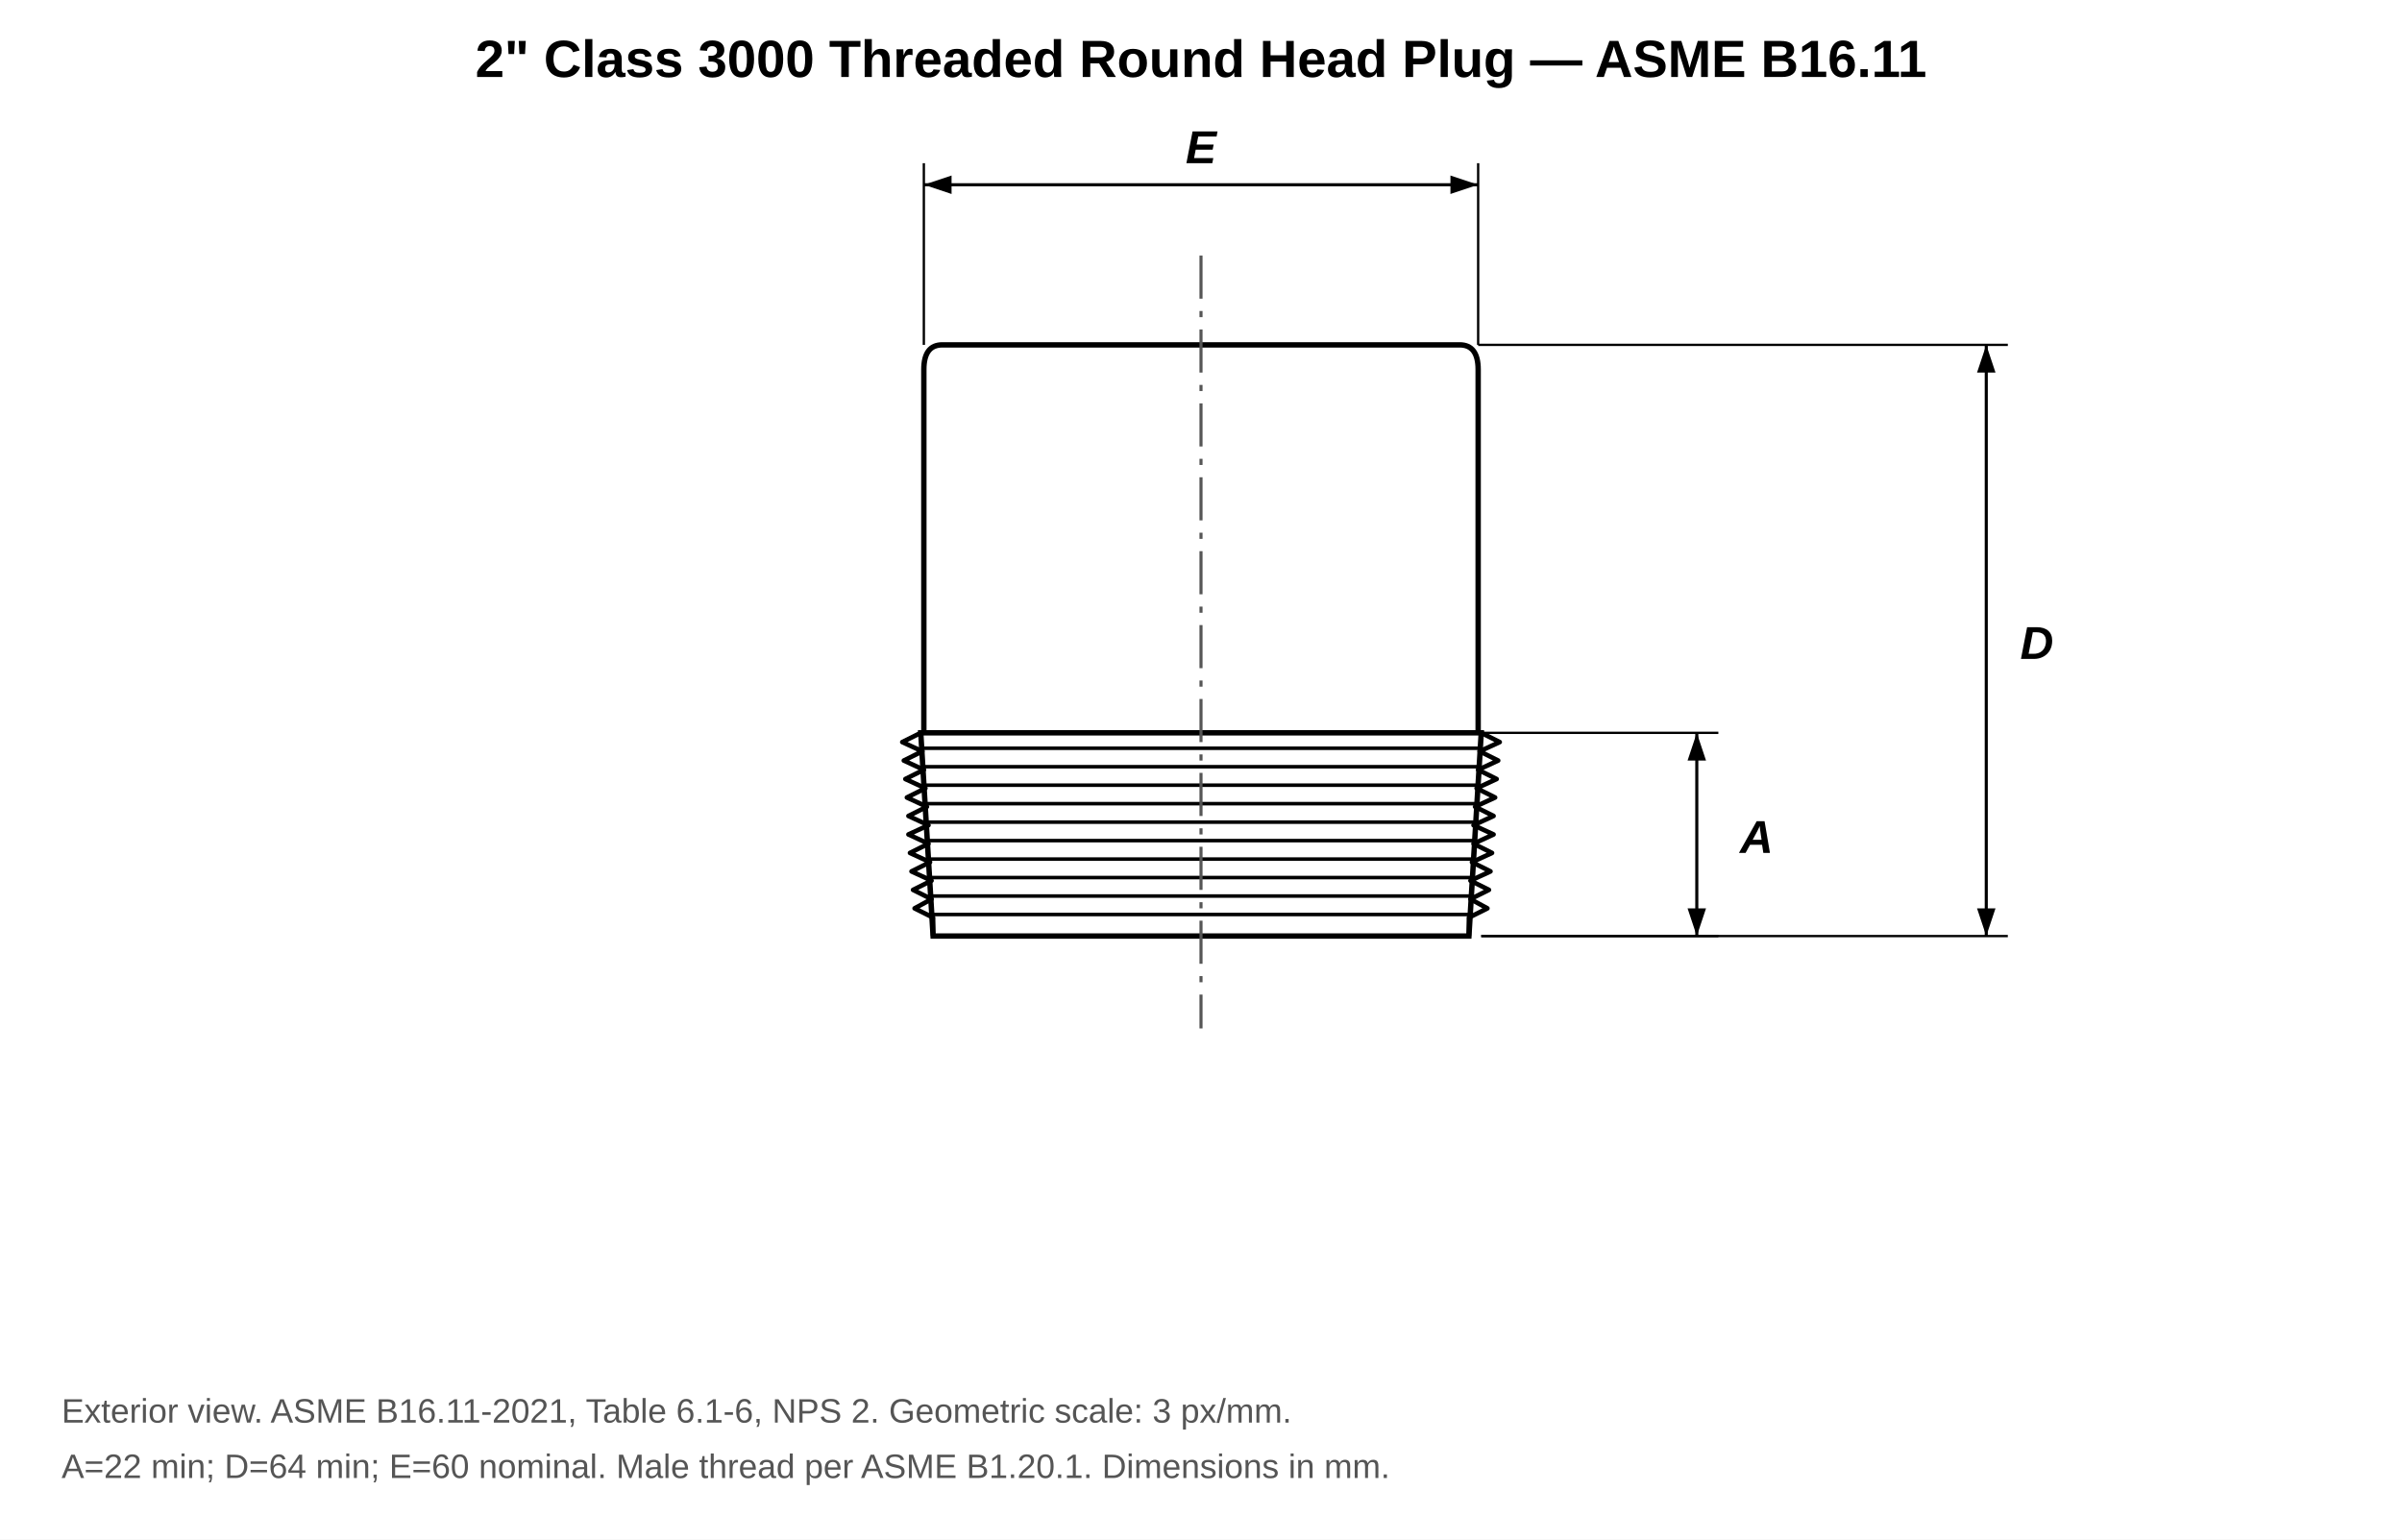
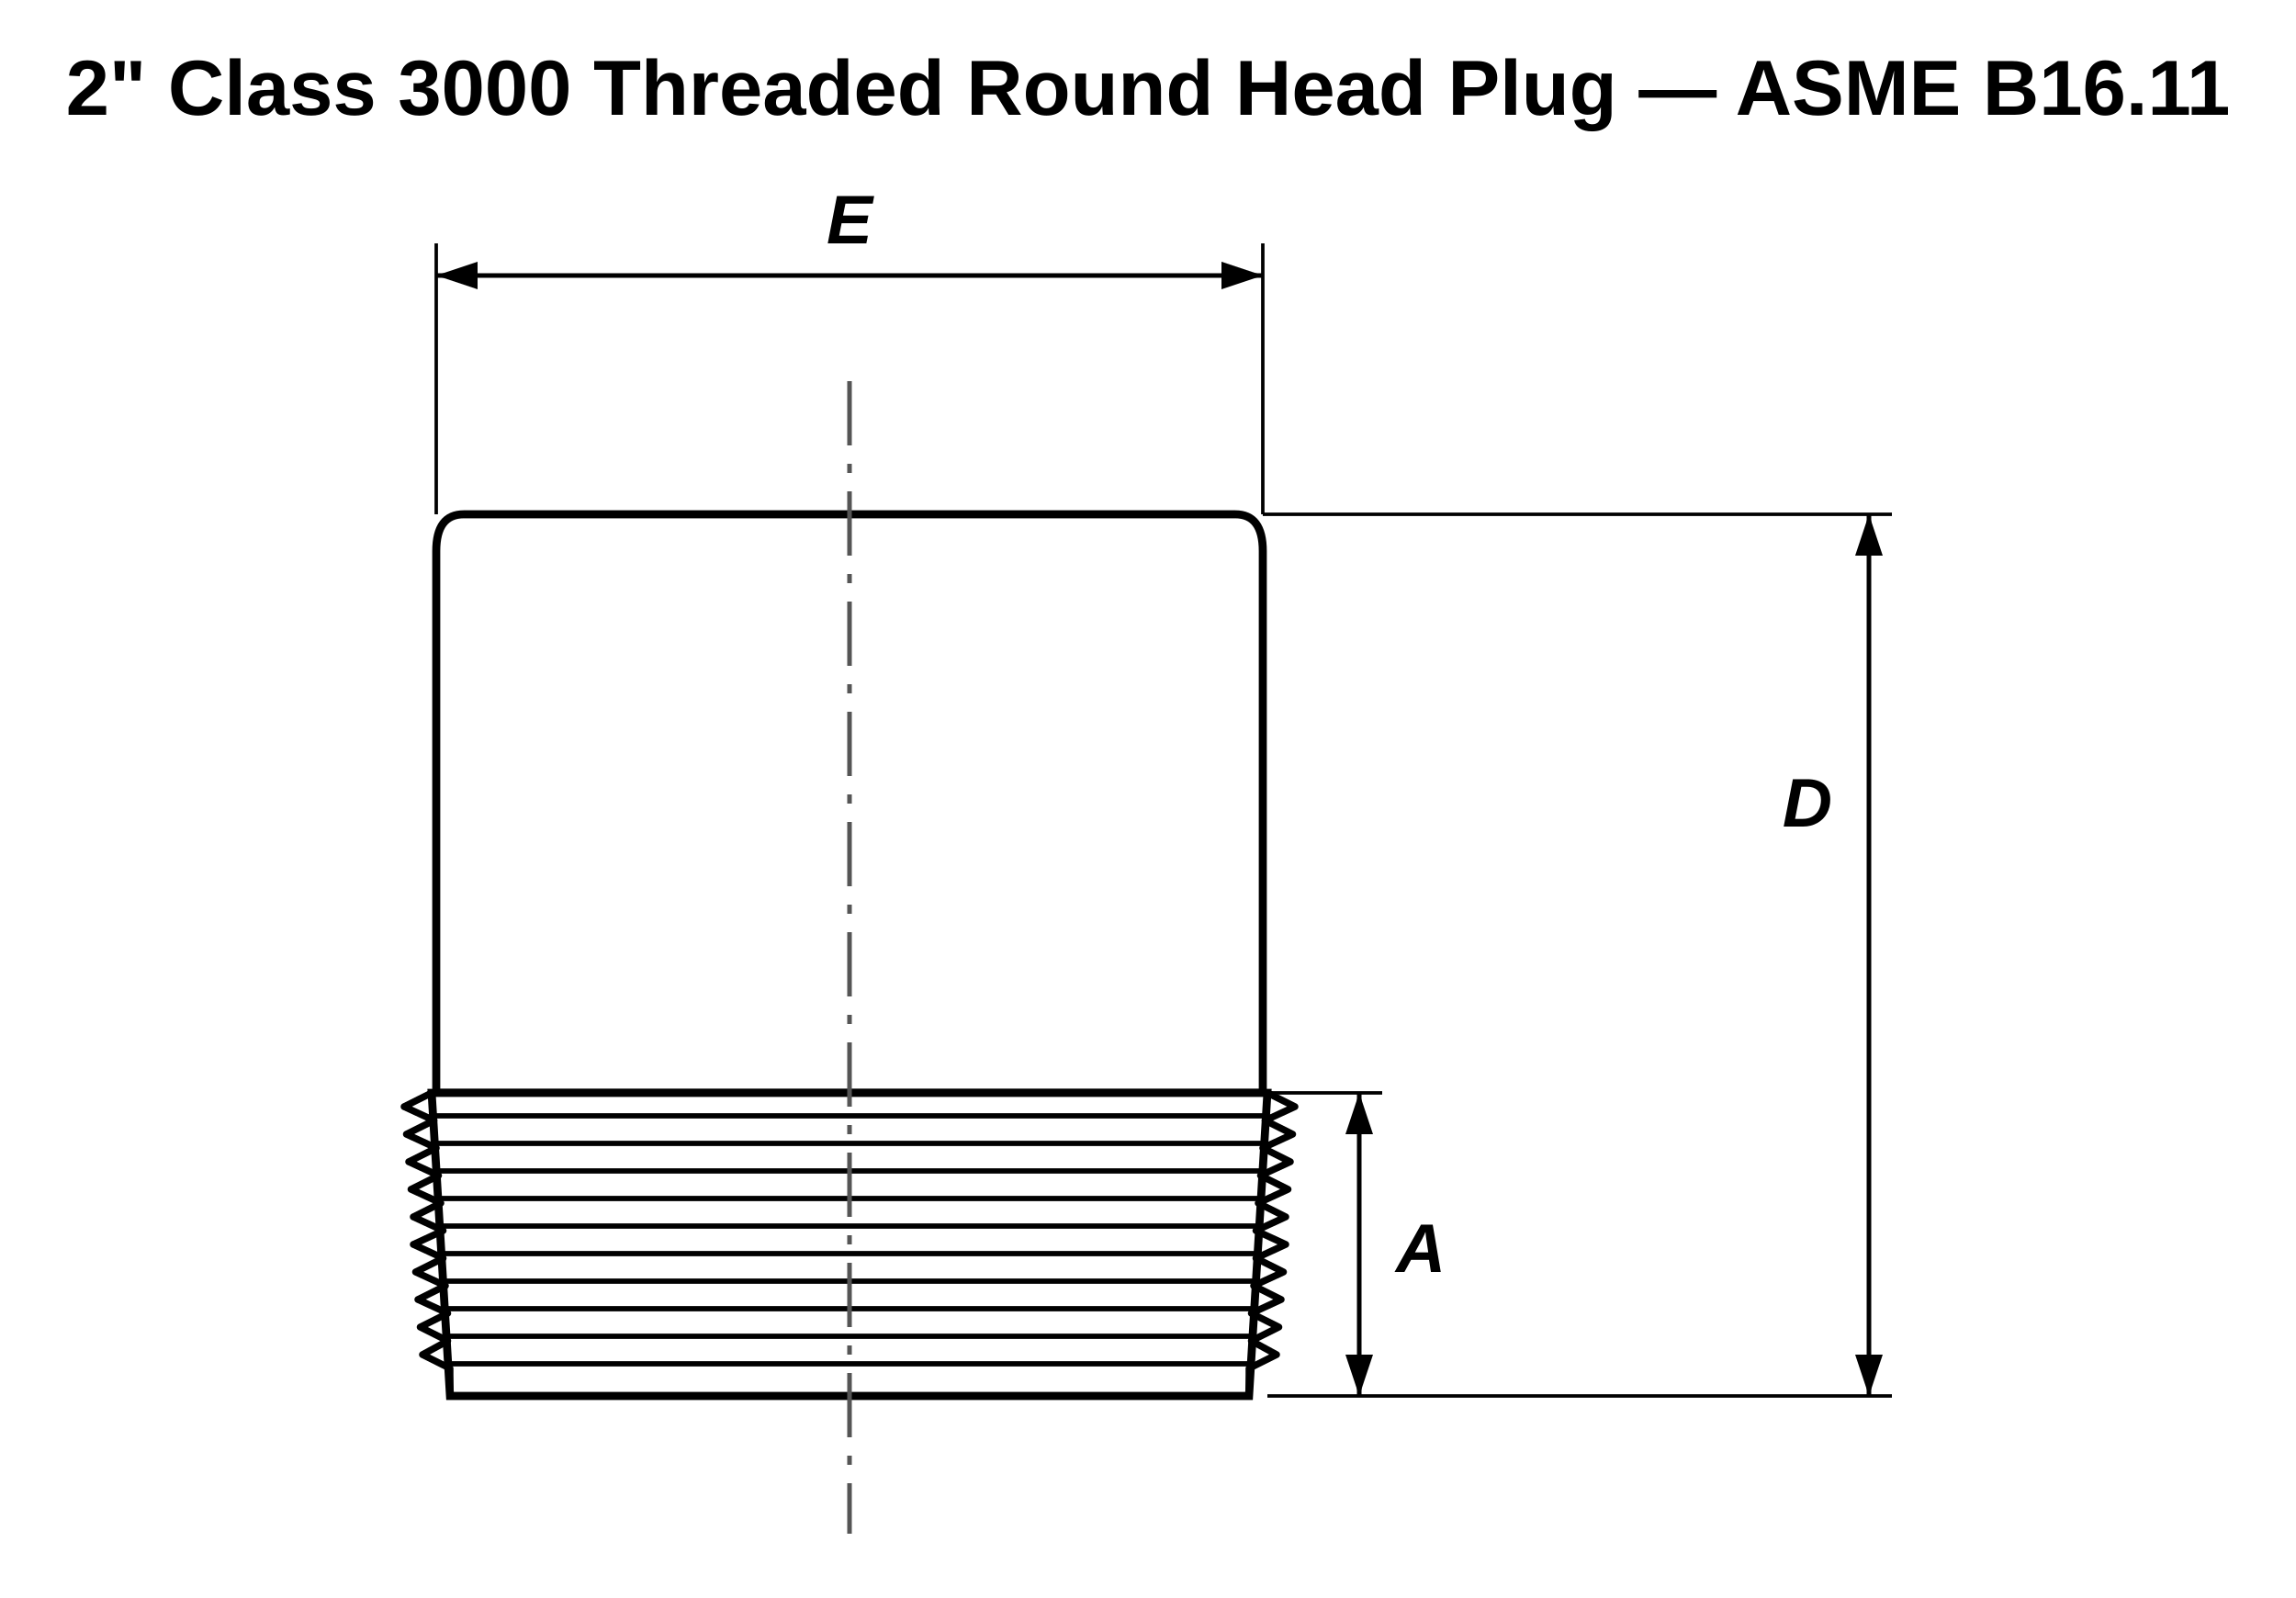
- <svg xmlns="http://www.w3.org/2000/svg" width="780" height="500" viewBox="0 0 780 500" font-family="Arial, sans-serif">
-   <rect width="780" height="500" fill="white" />
+ <svg xmlns="http://www.w3.org/2000/svg" width="500" height="348" viewBox="205 0 500 348" font-family="Arial, sans-serif">
+   <rect x="205" y="0" width="500" height="348" fill="white" />
  <defs>
    <marker id="arrowStartRoundPlug" markerWidth="10" markerHeight="10" refX="0" refY="3" orient="auto" markerUnits="userSpaceOnUse">
      <path d="M9,0 L9,6 L0,3 z" fill="black" />
    </marker>
    <marker id="arrowEndRoundPlug" markerWidth="10" markerHeight="10" refX="9" refY="3" orient="auto" markerUnits="userSpaceOnUse">
      <path d="M0,0 L0,6 L9,3 z" fill="black" />
    </marker>
    <g id="maleThreadRoundPlug">
      <path d="M-91,0 L91,0 L87,66 L-87,66 Z" fill="white" stroke="black" stroke-width="1.75" />
      <g fill="none" stroke="black" stroke-width="1.15">
        <line x1="-91" y1="5" x2="91" y2="5" />
        <line x1="-90.5" y1="11" x2="90.5" y2="11" />
        <line x1="-90" y1="17" x2="90" y2="17" />
        <line x1="-89.5" y1="23" x2="89.5" y2="23" />
        <line x1="-89" y1="29" x2="89" y2="29" />
        <line x1="-88.5" y1="35" x2="88.5" y2="35" />
        <line x1="-88" y1="41" x2="88" y2="41" />
        <line x1="-88" y1="47" x2="88" y2="47" />
        <line x1="-87.5" y1="53" x2="87.5" y2="53" />
        <line x1="-87.5" y1="59" x2="87.5" y2="59" />
      </g>
      <path d="M-91,0 L-97,3 L-90.5,6 L-96.5,9 L-90,12 L-96,15 L-89.5,18                L-95.5,21 L-89,24 L-95,27 L-88.5,30 L-95,33 L-88.5,36 L-94.5,39                L-88,42 L-94,45 L-87.5,48 L-93.5,51 L-87.5,54 L-93,57                L-87,60 L-87,66" fill="none" stroke="black" stroke-width="1.5" stroke-linejoin="round" />
      <path d="M91,0 L97,3 L90.5,6 L96.5,9 L90,12 L96,15 L89.5,18                L95.5,21 L89,24 L95,27 L88.5,30 L95,33 L88.5,36 L94.5,39                L88,42 L94,45 L87.5,48 L93.5,51 L87.5,54 L93,57                L87,60 L87,66" fill="none" stroke="black" stroke-width="1.5" stroke-linejoin="round" />
    </g>
  </defs>
-   <text x="390" y="25" text-anchor="middle" font-size="17" font-weight="bold">2" Class 3000 Threaded Round Head Plug — ASME B16.11</text>
+   <text x="455" y="25" text-anchor="middle" font-size="17" font-weight="bold">2" Class 3000 Threaded Round Head Plug — ASME B16.11</text>
  <path d="M306,112 Q300,112 300,120 L300,238 L480,238 L480,120 Q480,112 474,112 Z" fill="white" stroke="black" stroke-width="1.75" />
  <use href="#maleThreadRoundPlug" transform="translate(390 238)" />
  <line x1="390" y1="83" x2="390" y2="334" stroke="#555" stroke-width="1" stroke-dasharray="14,4,2,4" />
  <g fill="none" stroke="black">
    <line x1="300" y1="112" x2="300" y2="53" stroke-width="0.75" />
    <line x1="480" y1="112" x2="480" y2="53" stroke-width="0.75" />
    <line x1="300" y1="60" x2="480" y2="60" stroke-width="1" marker-start="url(#arrowStartRoundPlug)" marker-end="url(#arrowEndRoundPlug)" />
  </g>
  <text x="390" y="53" text-anchor="middle" font-size="15" font-style="italic" font-weight="bold">E</text>
  <g fill="none" stroke="black">
-     <line x1="480" y1="112" x2="652" y2="112" stroke-width="0.75" />
-     <line x1="481" y1="304" x2="652" y2="304" stroke-width="0.75" />
-     <line x1="645" y1="112" x2="645" y2="304" stroke-width="1" marker-start="url(#arrowStartRoundPlug)" marker-end="url(#arrowEndRoundPlug)" />
-     <line x1="480" y1="238" x2="558" y2="238" stroke-width="0.75" />
-     <line x1="481" y1="304" x2="558" y2="304" stroke-width="0.75" />
-     <line x1="551" y1="238" x2="551" y2="304" stroke-width="1" marker-start="url(#arrowStartRoundPlug)" marker-end="url(#arrowEndRoundPlug)" />
+     <line x1="480" y1="112" x2="617" y2="112" stroke-width="0.75" />
+     <line x1="481" y1="304" x2="617" y2="304" stroke-width="0.75" />
+     <line x1="612" y1="112" x2="612" y2="304" stroke-width="1" marker-start="url(#arrowStartRoundPlug)" marker-end="url(#arrowEndRoundPlug)" />
+     <line x1="480" y1="238" x2="506" y2="238" stroke-width="0.75" />
+     <line x1="501" y1="238" x2="501" y2="304" stroke-width="1" marker-start="url(#arrowStartRoundPlug)" marker-end="url(#arrowEndRoundPlug)" />
  </g>
-   <text x="656" y="214" font-size="15" font-style="italic" font-weight="bold">D</text>
-   <text x="565" y="277" font-size="15" font-style="italic" font-weight="bold">A</text>
-   <g font-size="11" fill="#555">
-     <text x="20" y="462">Exterior view. ASME B16.11-2021, Table 6.1-6, NPS 2. Geometric scale: 3 px/mm.</text>
-     <text x="20" y="480">A=22 min; D=64 min; E=60 nominal. Male thread per ASME B1.20.1. Dimensions in mm.</text>
-   </g>
+   <text x="604" y="180" text-anchor="end" font-size="15" font-style="italic" font-weight="bold">D</text>
+   <text x="509" y="277" font-size="15" font-style="italic" font-weight="bold">A</text>
</svg>
